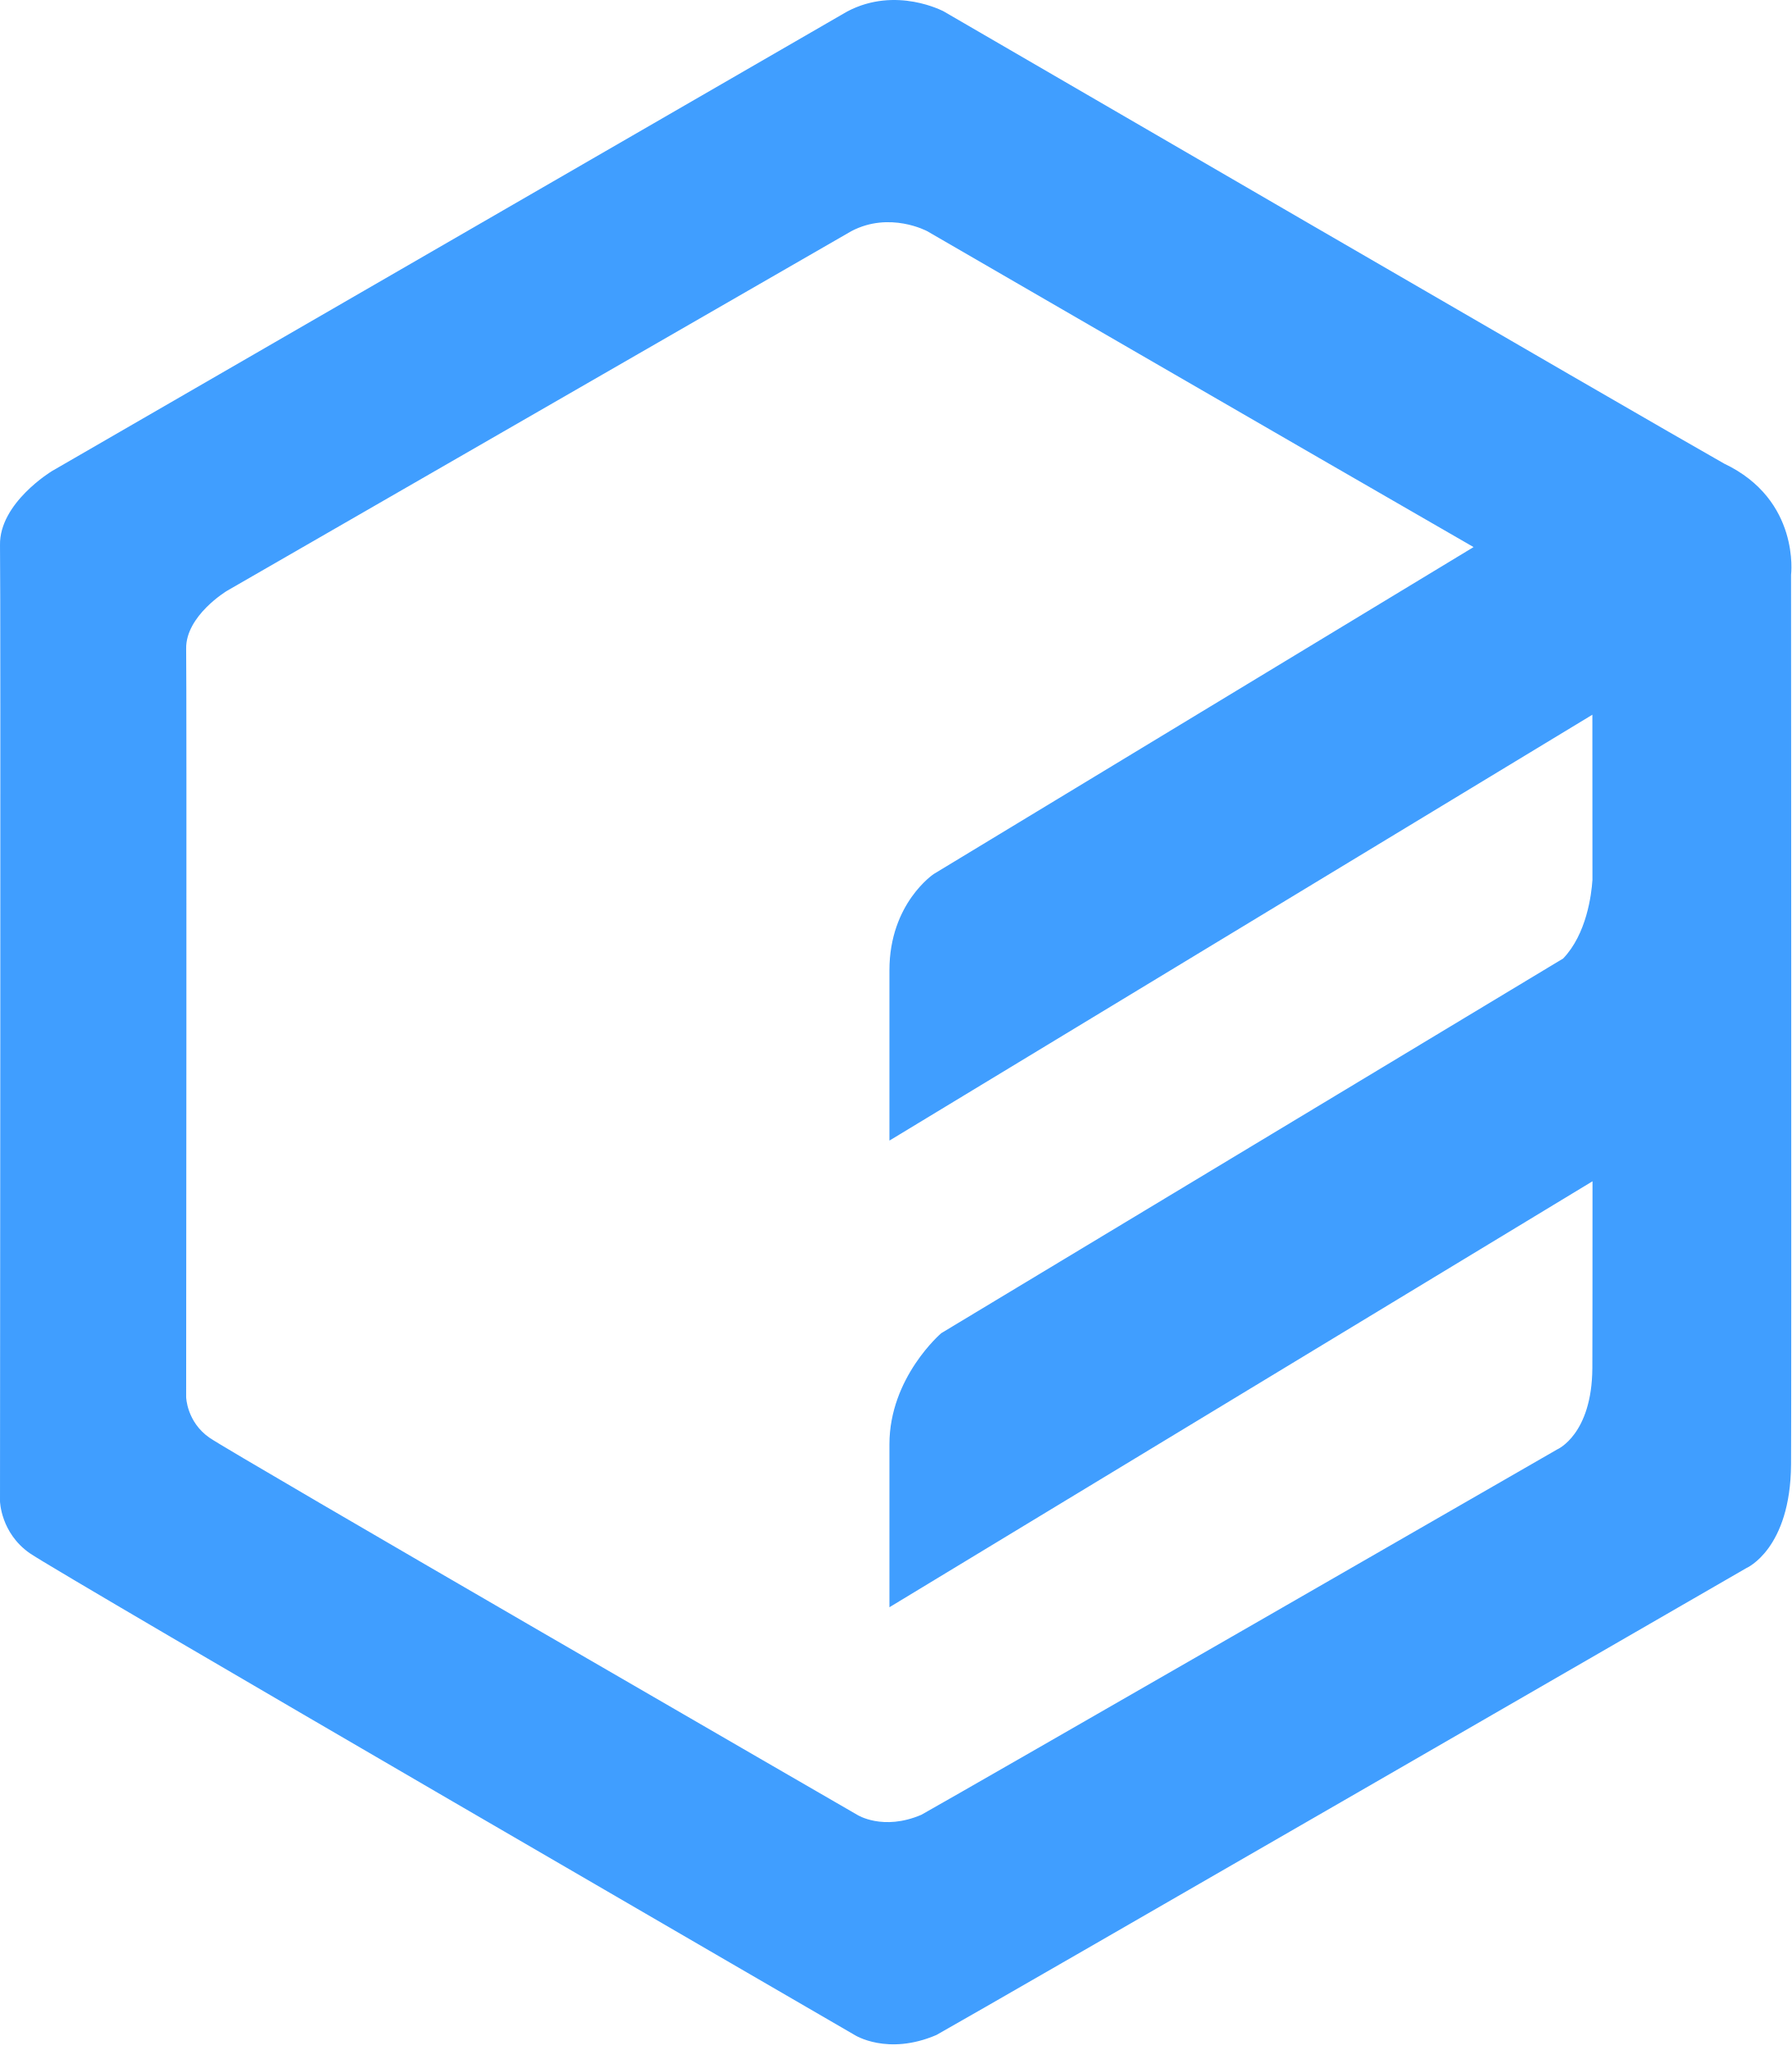
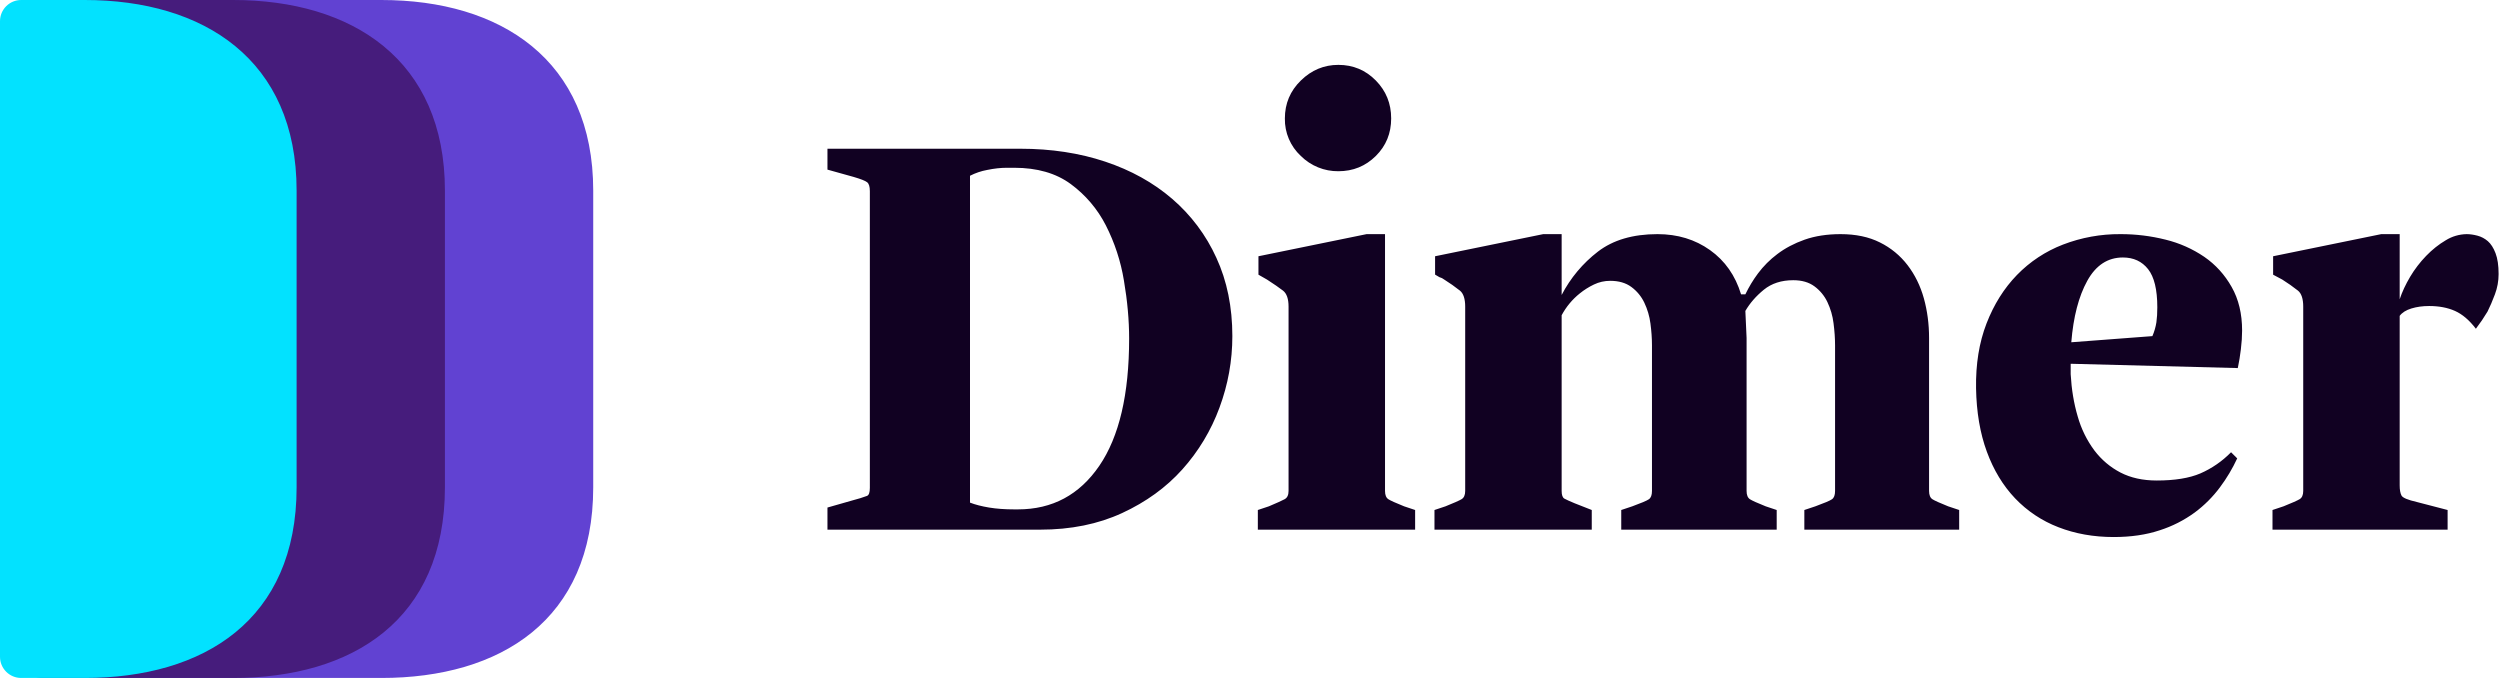
- <svg xmlns="http://www.w3.org/2000/svg" width="256px" height="293px" viewBox="0 0 256 293" version="1.1" preserveAspectRatio="xMidYMid">
-   <g>
-     <path d="M255.947,209.282 C255.874,221.408 249.576,224.113 249.576,224.113 C249.576,224.113 140.882,286.919 133.815,290.855 C126.813,293.86 122.133,290.855 122.133,290.855 C122.133,290.855 8.401,224.894 4.25,221.994 C0.098,219.095 0.001,214.578 0.001,214.578 C0.001,214.578 0.116,83.966 0.001,77.917 C-0.113,71.868 7.435,67.323 7.435,67.323 L121.071,1.641 C128.067,-2.051 134.878,1.641 134.878,1.641 C134.878,1.641 235.264,59.992 246.389,66.264 C257.293,71.448 255.947,82.154 255.947,82.154 C255.947,82.154 256.015,198.012 255.947,209.282 Z M210.577,78.193 C187.31,64.801 132.497,33.041 132.497,33.041 C132.497,33.041 127.15,30.151 121.657,33.041 L32.439,84.444 C32.439,84.444 26.512,88.002 26.602,92.736 C26.692,97.469 26.602,199.688 26.602,199.688 C26.602,199.688 26.678,203.223 29.938,205.492 C33.197,207.76 122.491,259.382 122.491,259.382 C122.491,259.382 126.166,261.735 131.663,259.382 C137.211,256.303 222.549,207.15 222.549,207.15 C222.549,207.15 227.495,205.032 227.552,195.542 C227.568,192.806 227.574,182.183 227.575,168.836 L127.103,229.717 L127.103,206.427 C127.103,196.86 134.509,190.546 134.509,190.546 L223.378,136.996 C226.731,133.494 227.423,127.884 227.566,125.762 C227.563,116.034 227.559,107.536 227.555,102.153 L127.103,163.021 L127.103,138.671 C127.103,129.105 133.451,124.909 133.451,124.909 L210.577,78.193 Z" fill="#409EFF" />
+ <svg xmlns="http://www.w3.org/2000/svg" width="512px" height="139px" viewBox="0 0 512 139" version="1.1" preserveAspectRatio="xMidYMid">
+   <g fill-rule="nonzero">
+     <g>
+       <path d="M13.017,0 L78.102,0 C102.465,0 121.492,12.206 121.492,39.051 L121.492,99.797 C121.492,127.006 102.465,138.847 78.102,138.847 L13.017,138.847 C10.621,138.847 8.678,136.905 8.678,134.508 L8.678,4.339 C8.678,1.943 10.621,4.40203119e-16 13.017,0 Z" fill="#6142D2" />
+       <path d="M8.678,0 L47.729,0 C72.092,0 91.119,12.206 91.119,39.051 L91.119,99.797 C91.119,127.006 72.092,138.847 47.729,138.847 L8.678,138.847 C6.282,138.847 4.339,136.905 4.339,134.508 L4.339,4.339 C4.339,1.943 6.282,4.40203119e-16 8.678,0 Z" fill="#461C7C" />
+       <path d="M4.339,0 L17.356,0 C41.719,0 60.746,12.206 60.746,39.051 L60.746,99.797 C60.746,127.006 41.719,138.847 17.356,138.847 L4.339,138.847 C1.943,138.847 2.93468746e-16,136.905 0,134.508 L0,4.339 C-2.93468746e-16,1.943 1.943,4.40203119e-16 4.339,0 Z" fill="#02E2FF" />
+     </g>
+     <path d="M169.463,103.945 L174.748,102.435 C175.708,102.192 176.653,101.898 177.582,101.554 C177.959,101.385 178.146,100.842 178.146,99.918 L178.146,39.142 C178.146,38.218 177.959,37.61 177.582,37.32 C177.204,37.025 176.302,36.669 174.874,36.248 L169.463,34.738 L169.463,30.46 L208.974,30.46 C215.266,30.46 221.054,31.34 226.339,33.102 C231.624,34.864 236.197,37.398 240.054,40.717 C243.917,44.036 247.009,48.159 249.114,52.797 C251.297,57.535 252.386,62.881 252.386,68.838 C252.386,73.871 251.505,78.757 249.743,83.499 C248.03,88.158 245.447,92.449 242.133,96.143 C238.818,99.831 234.709,102.812 229.801,105.077 C224.894,107.342 219.292,108.475 213.001,108.475 L169.463,108.475 L169.463,103.945 Z M208.471,104.322 C215.517,104.322 221.076,101.346 225.145,95.388 C229.215,89.431 231.246,80.748 231.246,69.341 C231.246,65.566 230.89,61.605 230.179,57.452 C229.534,53.508 228.281,49.688 226.465,46.128 C224.762,42.797 222.306,39.909 219.292,37.693 C216.272,35.471 212.415,34.36 207.716,34.36 L206.206,34.36 C204.948,34.36 203.607,34.508 202.179,34.803 C200.953,35.026 199.766,35.428 198.656,35.996 L198.656,102.938 C199.749,103.359 201.047,103.693 202.561,103.945 C204.067,104.196 205.789,104.322 207.716,104.322 L208.471,104.322 Z M432.883,109.985 C428.774,109.985 424.999,109.312 421.558,107.971 C418.2,106.682 415.17,104.662 412.689,102.057 C410.216,99.454 408.285,96.269 406.901,92.494 C405.513,88.719 404.784,84.398 404.697,79.534 C404.615,74.587 405.326,70.161 406.836,66.256 C408.346,62.356 410.424,59.045 413.067,56.32 C415.723,53.583 418.944,51.457 422.504,50.089 C426.256,48.644 430.247,47.919 434.267,47.95 C437.386,47.941 440.493,48.322 443.518,49.083 C446.35,49.773 449.035,50.966 451.445,52.606 C453.753,54.198 455.619,56.255 457.042,58.772 C458.474,61.288 459.182,64.265 459.182,67.705 C459.182,68.877 459.099,70.157 458.93,71.541 C458.778,72.83 458.568,74.111 458.301,75.381 L424.075,74.5 L424.075,76.639 C424.248,79.742 424.726,82.636 425.524,85.322 C426.228,87.815 427.379,90.16 428.921,92.242 C430.388,94.173 432.176,95.683 434.267,96.772 C436.367,97.861 438.84,98.408 441.691,98.408 C445.384,98.408 448.36,97.927 450.629,96.959 C452.987,95.932 455.123,94.458 456.921,92.62 L458.179,93.878 C457.211,95.966 456.029,97.948 454.652,99.792 C453.193,101.754 451.455,103.493 449.493,104.951 C447.314,106.546 444.892,107.778 442.32,108.6 C439.552,109.525 436.406,109.985 432.883,109.985 Z M440.81,68.838 C441.202,67.933 441.477,66.983 441.63,66.009 C441.756,65.124 441.817,64.1 441.817,62.924 C441.817,59.318 441.188,56.719 439.929,55.122 C438.671,53.53 436.953,52.732 434.77,52.732 C431.668,52.732 429.234,54.324 427.472,57.513 C425.711,60.702 424.622,64.894 424.201,70.096 L440.81,68.838 Z M257.605,104.448 L259.87,103.693 C261.467,103.02 262.535,102.539 263.081,102.244 C263.628,101.953 263.897,101.385 263.897,100.547 L263.897,62.798 C263.897,61.206 263.519,60.112 262.769,59.527 C262.009,58.941 260.92,58.181 259.493,57.262 L257.731,56.255 L257.731,52.48 L279.877,47.95 L283.652,47.95 L283.652,100.547 C283.652,101.385 283.887,101.953 284.347,102.248 C284.807,102.539 285.878,103.02 287.557,103.693 L289.818,104.448 L289.818,108.475 L257.605,108.475 L257.605,104.448 Z M293.905,56.233 L293.905,52.48 L316.052,47.95 L319.826,47.95 L319.826,60.407 C321.622,56.942 324.157,53.913 327.25,51.534 C330.357,49.148 334.423,47.95 339.456,47.95 C343.569,47.95 347.153,49.039 350.217,51.222 C353.28,53.404 355.397,56.424 356.569,60.281 L357.45,60.281 C358.17,58.775 359.034,57.342 360.031,56.003 C361.156,54.499 362.49,53.164 363.993,52.037 C365.59,50.823 367.455,49.838 369.59,49.083 C371.734,48.328 374.19,47.95 376.953,47.95 C380.06,47.95 382.742,48.514 385.007,49.651 C387.227,50.746 389.164,52.337 390.669,54.302 C392.179,56.277 393.294,58.542 394.006,61.097 C394.717,63.657 395.073,66.365 395.073,69.215 L395.073,100.547 C395.073,101.385 395.307,101.953 395.767,102.248 C396.227,102.539 397.299,103.02 398.978,103.693 L401.239,104.448 L401.239,108.475 L369.529,108.475 L369.529,104.448 L371.794,103.693 C373.643,103.02 374.775,102.539 375.192,102.244 C375.613,101.953 375.821,101.385 375.821,100.547 L375.821,70.725 C375.821,69.298 375.717,67.788 375.509,66.196 C375.325,64.691 374.9,63.226 374.25,61.857 C373.645,60.585 372.736,59.482 371.604,58.646 C370.475,57.808 369.026,57.387 367.265,57.387 C364.835,57.387 362.821,58.038 361.225,59.34 C359.632,60.642 358.374,62.087 357.45,63.679 L357.701,69.215 L357.701,100.547 C357.701,101.385 357.936,101.953 358.396,102.248 C358.856,102.539 359.927,103.02 361.607,103.693 L363.867,104.448 L363.867,108.475 L332.032,108.475 L332.032,104.448 L334.297,103.693 C336.145,103.02 337.278,102.539 337.694,102.244 C338.115,101.953 338.324,101.385 338.324,100.547 L338.324,70.725 C338.324,69.298 338.219,67.81 338.011,66.256 C337.822,64.772 337.397,63.328 336.753,61.978 C336.147,60.708 335.238,59.607 334.106,58.772 C332.978,57.934 331.529,57.513 329.767,57.513 C328.596,57.513 327.485,57.765 326.435,58.268 C325.402,58.761 324.431,59.372 323.541,60.091 C322.013,61.313 320.749,62.834 319.826,64.56 L319.826,100.547 C319.826,101.385 320.017,101.91 320.391,102.122 C320.772,102.331 321.462,102.643 322.473,103.064 L325.992,104.448 L325.992,108.475 L293.78,108.475 L293.78,104.448 L296.044,103.693 C297.724,103.02 298.813,102.539 299.316,102.244 C299.819,101.953 300.071,101.385 300.071,100.547 L300.071,62.798 C300.071,61.206 299.715,60.112 299.004,59.527 C297.975,58.715 296.903,57.959 295.793,57.262 C295.494,57.028 295.152,56.857 294.786,56.758 C294.502,56.57 294.208,56.396 293.905,56.238 L293.905,56.233 Z M465.408,104.448 L467.673,103.693 C469.352,103.02 470.441,102.539 470.945,102.244 C471.448,101.953 471.7,101.385 471.7,100.547 L471.7,62.798 C471.7,61.206 471.344,60.112 470.632,59.527 C469.603,58.715 468.531,57.959 467.421,57.262 L465.534,56.255 L465.534,52.48 L487.68,47.95 L491.455,47.95 L491.455,61.288 C491.958,59.778 492.67,58.251 493.594,56.693 C494.516,55.146 495.614,53.71 496.866,52.415 C498.124,51.113 499.469,50.046 500.892,49.208 C502.178,48.41 503.657,47.975 505.17,47.95 C505.843,47.95 506.576,48.054 507.375,48.263 C508.173,48.475 508.885,48.853 509.514,49.395 C510.143,49.942 510.668,50.762 511.084,51.851 C511.505,52.94 511.714,54.367 511.714,56.129 C511.714,57.557 511.462,58.941 510.959,60.281 C510.455,61.627 509.952,62.798 509.449,63.805 C508.72,65.023 507.924,66.2 507.062,67.328 C505.717,65.566 504.29,64.351 502.78,63.679 C501.27,63.006 499.508,62.672 497.495,62.672 C496.154,62.672 494.935,62.841 493.85,63.176 C492.757,63.51 491.958,64.013 491.455,64.686 L491.455,99.415 C491.455,100.339 491.585,101.029 491.832,101.493 C492.084,101.953 493.134,102.391 494.978,102.812 L501.27,104.448 L501.27,108.475 L465.408,108.475 L465.408,104.448 Z M274.094,35.068 C271.219,35.094 268.454,33.969 266.414,31.944 C264.277,29.964 263.086,27.167 263.142,24.255 C263.142,21.205 264.235,18.614 266.414,16.488 C268.596,14.353 271.156,13.286 274.094,13.286 C277.109,13.286 279.669,14.353 281.765,16.484 C283.865,18.619 284.911,21.205 284.911,24.251 C284.911,27.301 283.865,29.865 281.765,31.944 C279.669,34.026 277.109,35.068 274.089,35.068 L274.094,35.068 Z" fill="#110122" />
  </g>
</svg>
